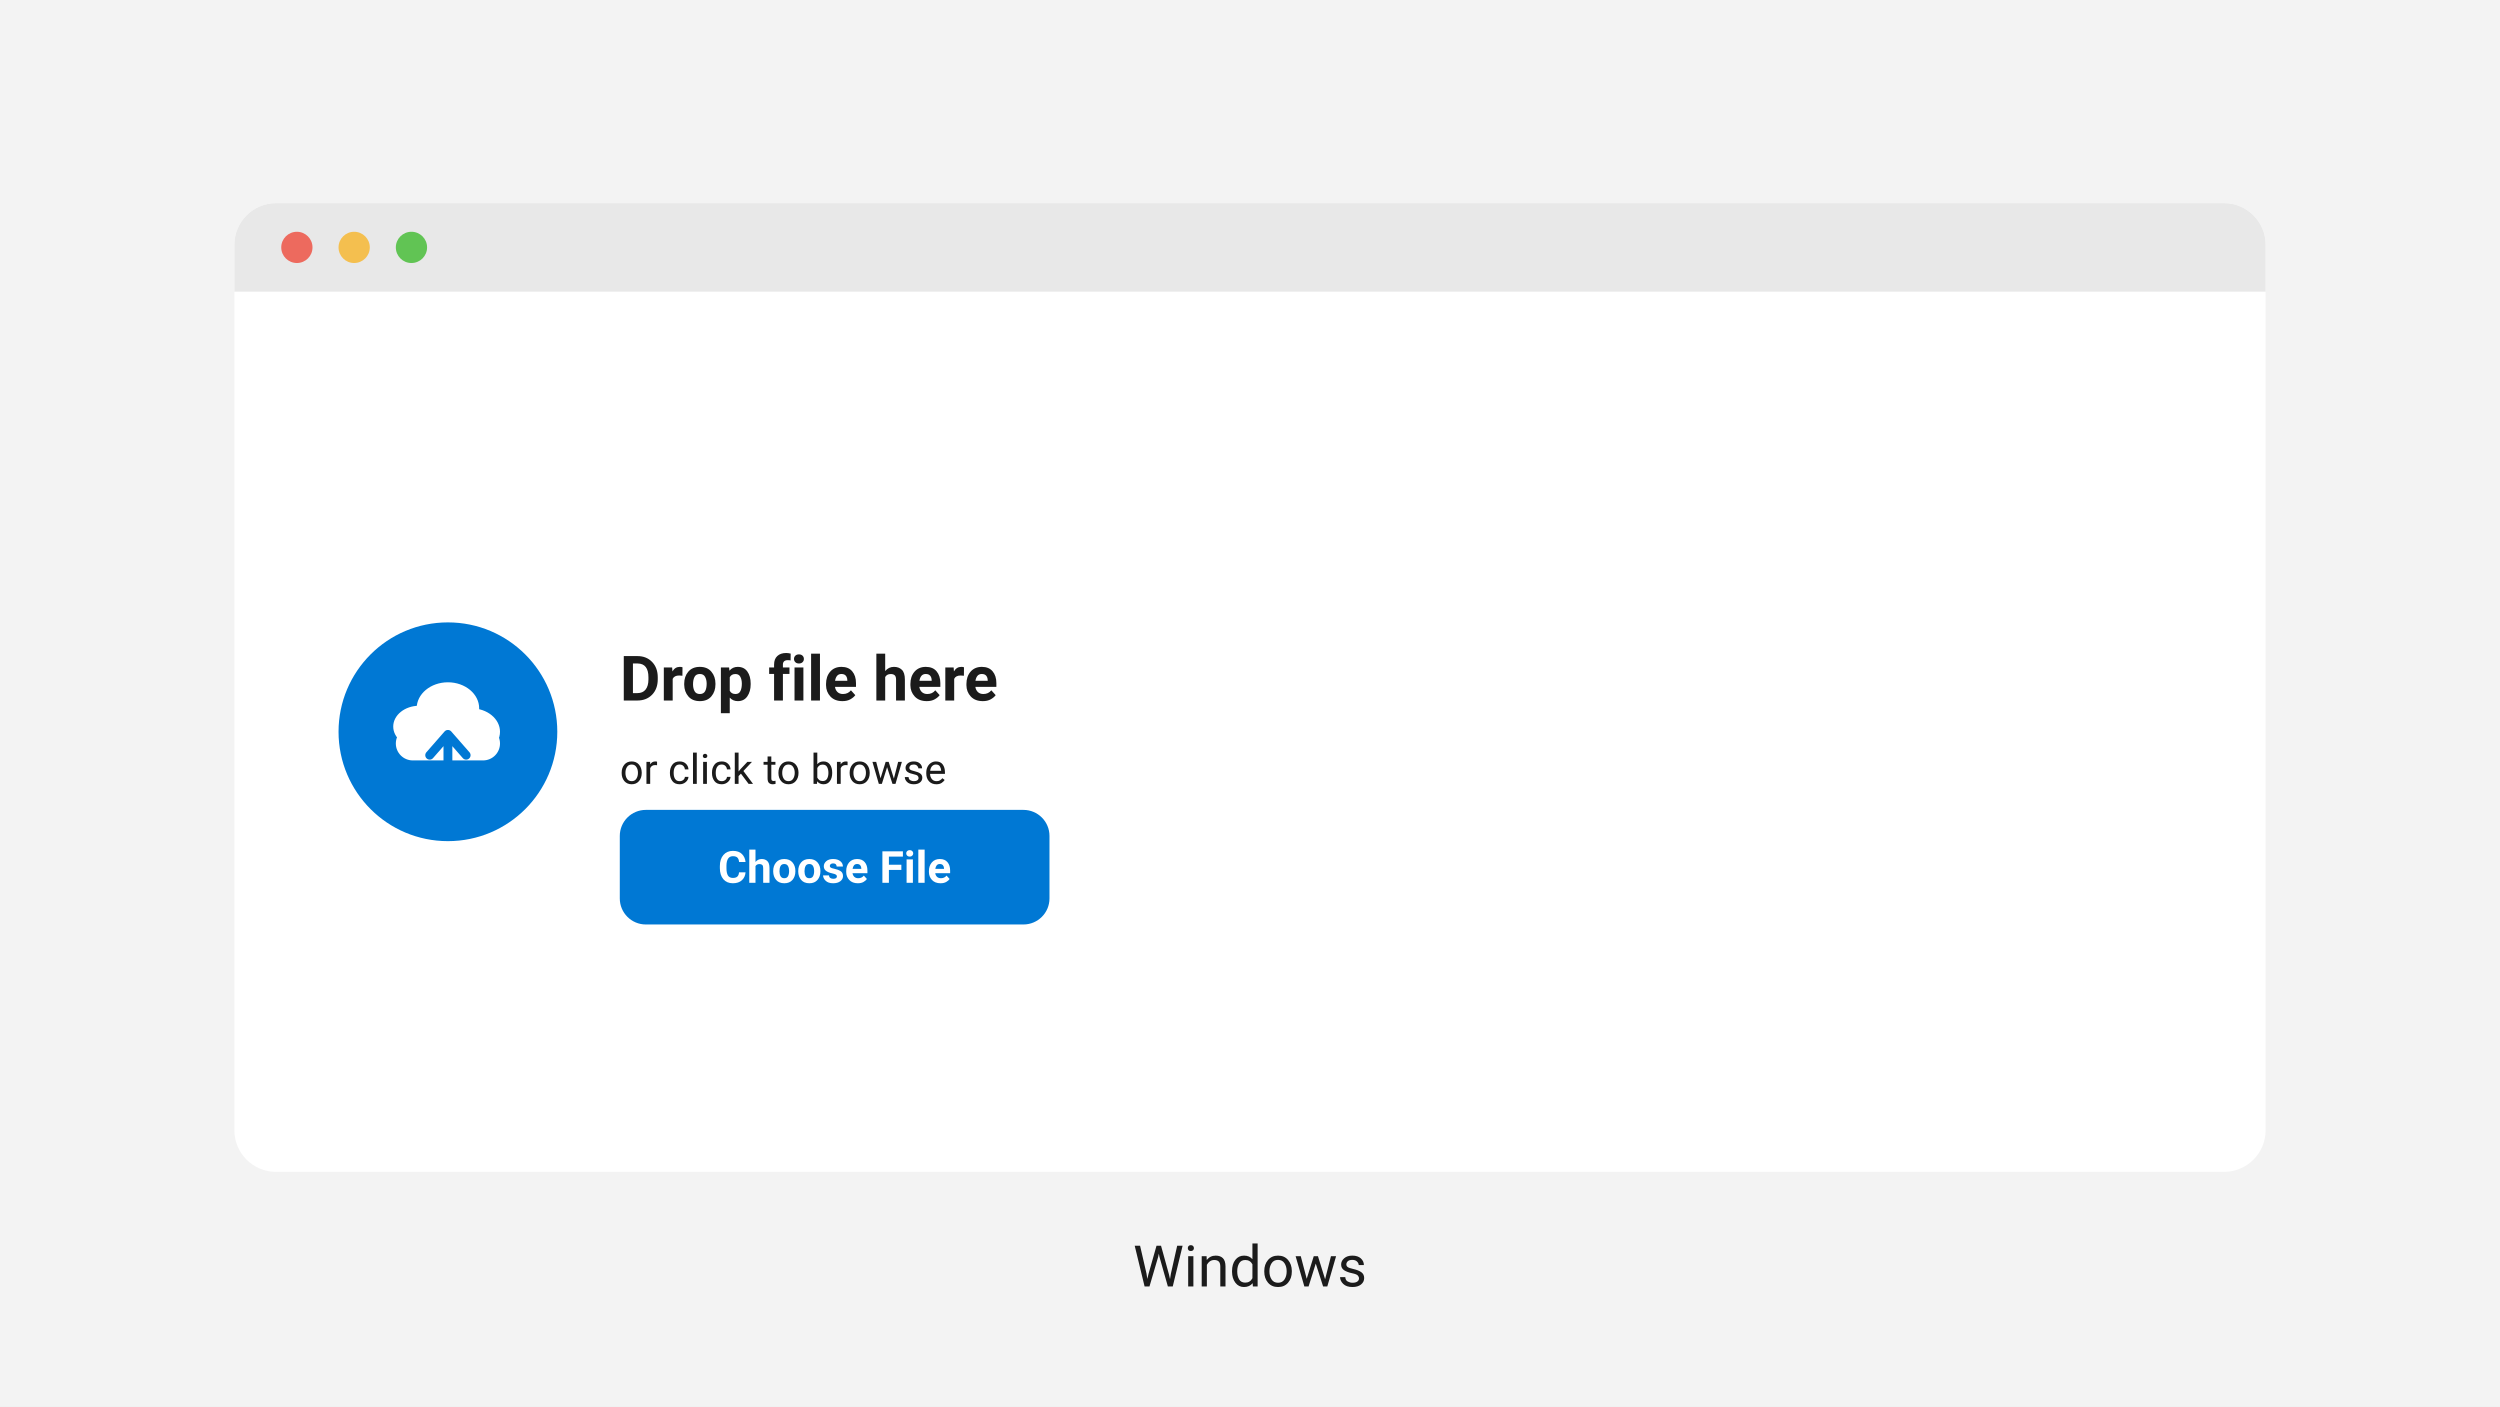
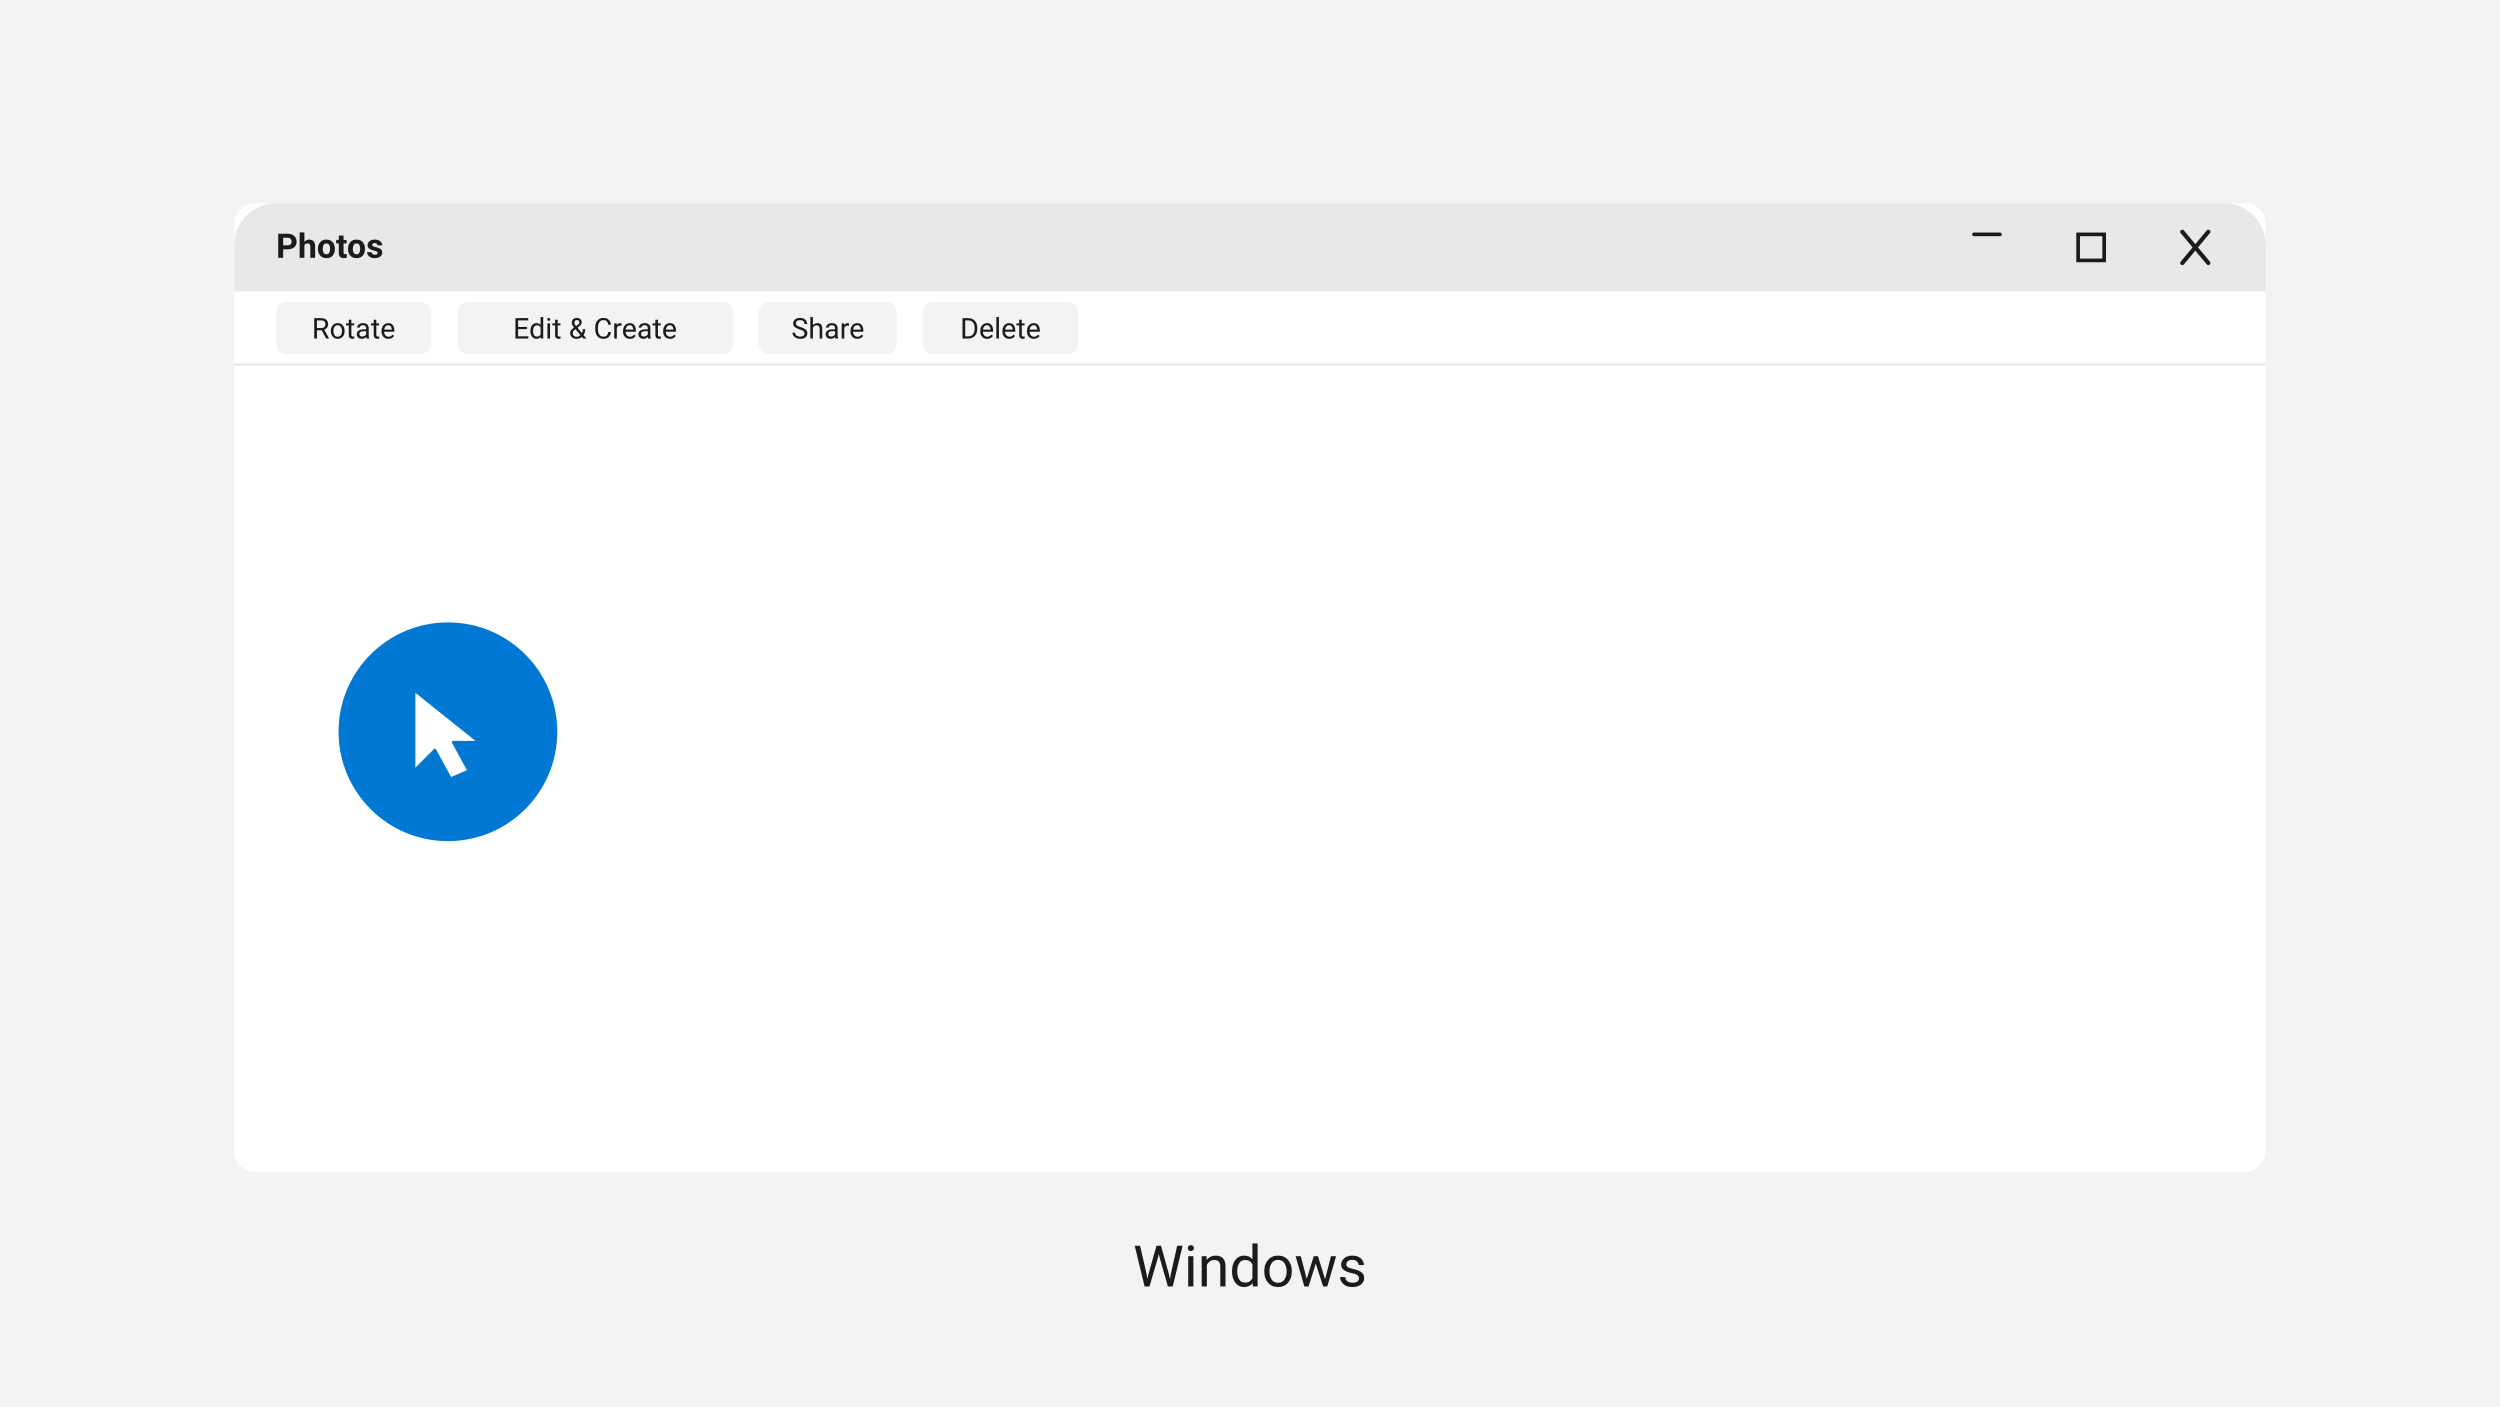
<svg xmlns="http://www.w3.org/2000/svg" width="960" height="540" viewBox="0 0 960 540">
  <rect width="960" height="540" fill="#F3F3F3" />
-   <rect x="90" y="78" width="780" height="372" rx="16" fill="#FFFFFF" />
+   <rect x="90" y="78" width="780" height="372" rx="8" fill="#FFFFFF" />
  <path d="M 90 94 A 16 16 0 0 1 106 78 L 854 78 A 16 16 0 0 1 870 94 L 870 112 L 90 112 Z" fill="#E8E8E8" />
-   <circle cx="114" cy="95" r="6" fill="#ED6A5E" />
-   <circle cx="136" cy="95" r="6" fill="#F4BF4F" />
-   <circle cx="158" cy="95" r="6" fill="#61C454" />
+   <path d="M 758 90 L 768 90" stroke="#1B1B1B" stroke-width="1.4" stroke-linecap="round" />
+   <rect x="798" y="90" width="10" height="10" fill="none" stroke="#1B1B1B" stroke-width="1.4" />
+   <path d="M 838 89 L 848 101 M 848 89 L 838 101" stroke="#1B1B1B" stroke-width="1.6" stroke-linecap="round" />
+   <text x="106" y="99" font-family="system-ui, -apple-system, 'Segoe UI', Roboto, sans-serif" font-size="13" font-weight="600" fill="#1B1B1B">Photos</text>
+   <rect x="90" y="112" width="780" height="28" fill="#FFFFFF" />
+   <path d="M 90 140 L 870 140" stroke="#E8E8E8" stroke-width="1" />
+   <rect x="106" y="116" width="59.6" height="20" rx="4" fill="#F3F3F3" />
+   <text x="135.8" y="130" text-anchor="middle" font-family="system-ui, -apple-system, 'Segoe UI', Roboto, sans-serif" font-size="11" fill="#1B1B1B">Rotate</text>
+   <rect x="175.6" y="116" width="105.8" height="20" rx="4" fill="#F3F3F3" />
+   <text x="228.5" y="130" text-anchor="middle" font-family="system-ui, -apple-system, 'Segoe UI', Roboto, sans-serif" font-size="11" fill="#1B1B1B">Edit &amp; Create</text>
+   <rect x="291.4" y="116" width="53" height="20" rx="4" fill="#F3F3F3" />
+   <text x="317.9" y="130" text-anchor="middle" font-family="system-ui, -apple-system, 'Segoe UI', Roboto, sans-serif" font-size="11" fill="#1B1B1B">Share</text>
+   <rect x="354.4" y="116" width="59.6" height="20" rx="4" fill="#F3F3F3" />
+   <text x="384.2" y="130" text-anchor="middle" font-family="system-ui, -apple-system, 'Segoe UI', Roboto, sans-serif" font-size="11" fill="#1B1B1B">Delete</text>
  <circle cx="172" cy="281" r="42" fill="#0078D4" />
-   <ellipse cx="161" cy="279" rx="10" ry="8" fill="#FFFFFF" />
-   <ellipse cx="181" cy="281" rx="11" ry="9" fill="#FFFFFF" />
-   <ellipse cx="172" cy="272" rx="12" ry="10" fill="#FFFFFF" />
-   <rect x="152" y="279" width="40" height="13" rx="6.5" fill="#FFFFFF" />
-   <path d="M 172 301 L 172 283 M 165 290 L 172 282 L 179 290" fill="none" stroke="#0078D4" stroke-width="3.4" stroke-linecap="round" stroke-linejoin="round" />
-   <text x="238" y="269" font-family="system-ui, -apple-system, 'Segoe UI', Roboto, sans-serif" font-size="24" font-weight="700" fill="#1B1B1B">Drop file here</text>
-   <text x="238" y="301" font-family="system-ui, -apple-system, 'Segoe UI', Roboto, sans-serif" font-size="16" font-weight="400" fill="#1B1B1B">or click to browse</text>
-   <rect x="238" y="311" width="165" height="44" rx="10" fill="#0078D4" />
-   <text x="320.5" y="339" text-anchor="middle" font-family="system-ui, -apple-system, 'Segoe UI', Roboto, sans-serif" font-size="17" font-weight="600" fill="#FFFFFF">Choose File</text>
+   <path d="M 159 265 L 159 296 L 167 288 L 173 299 L 180 296 L 174 285 L 184 285 Z" fill="#FFFFFF" stroke="#0078D4" stroke-width="1" stroke-linejoin="round" />
  <text x="480" y="494" text-anchor="middle" font-family="system-ui, -apple-system, 'Segoe UI', Roboto, sans-serif" font-size="22" fill="#1B1B1B">Windows</text>
</svg>
